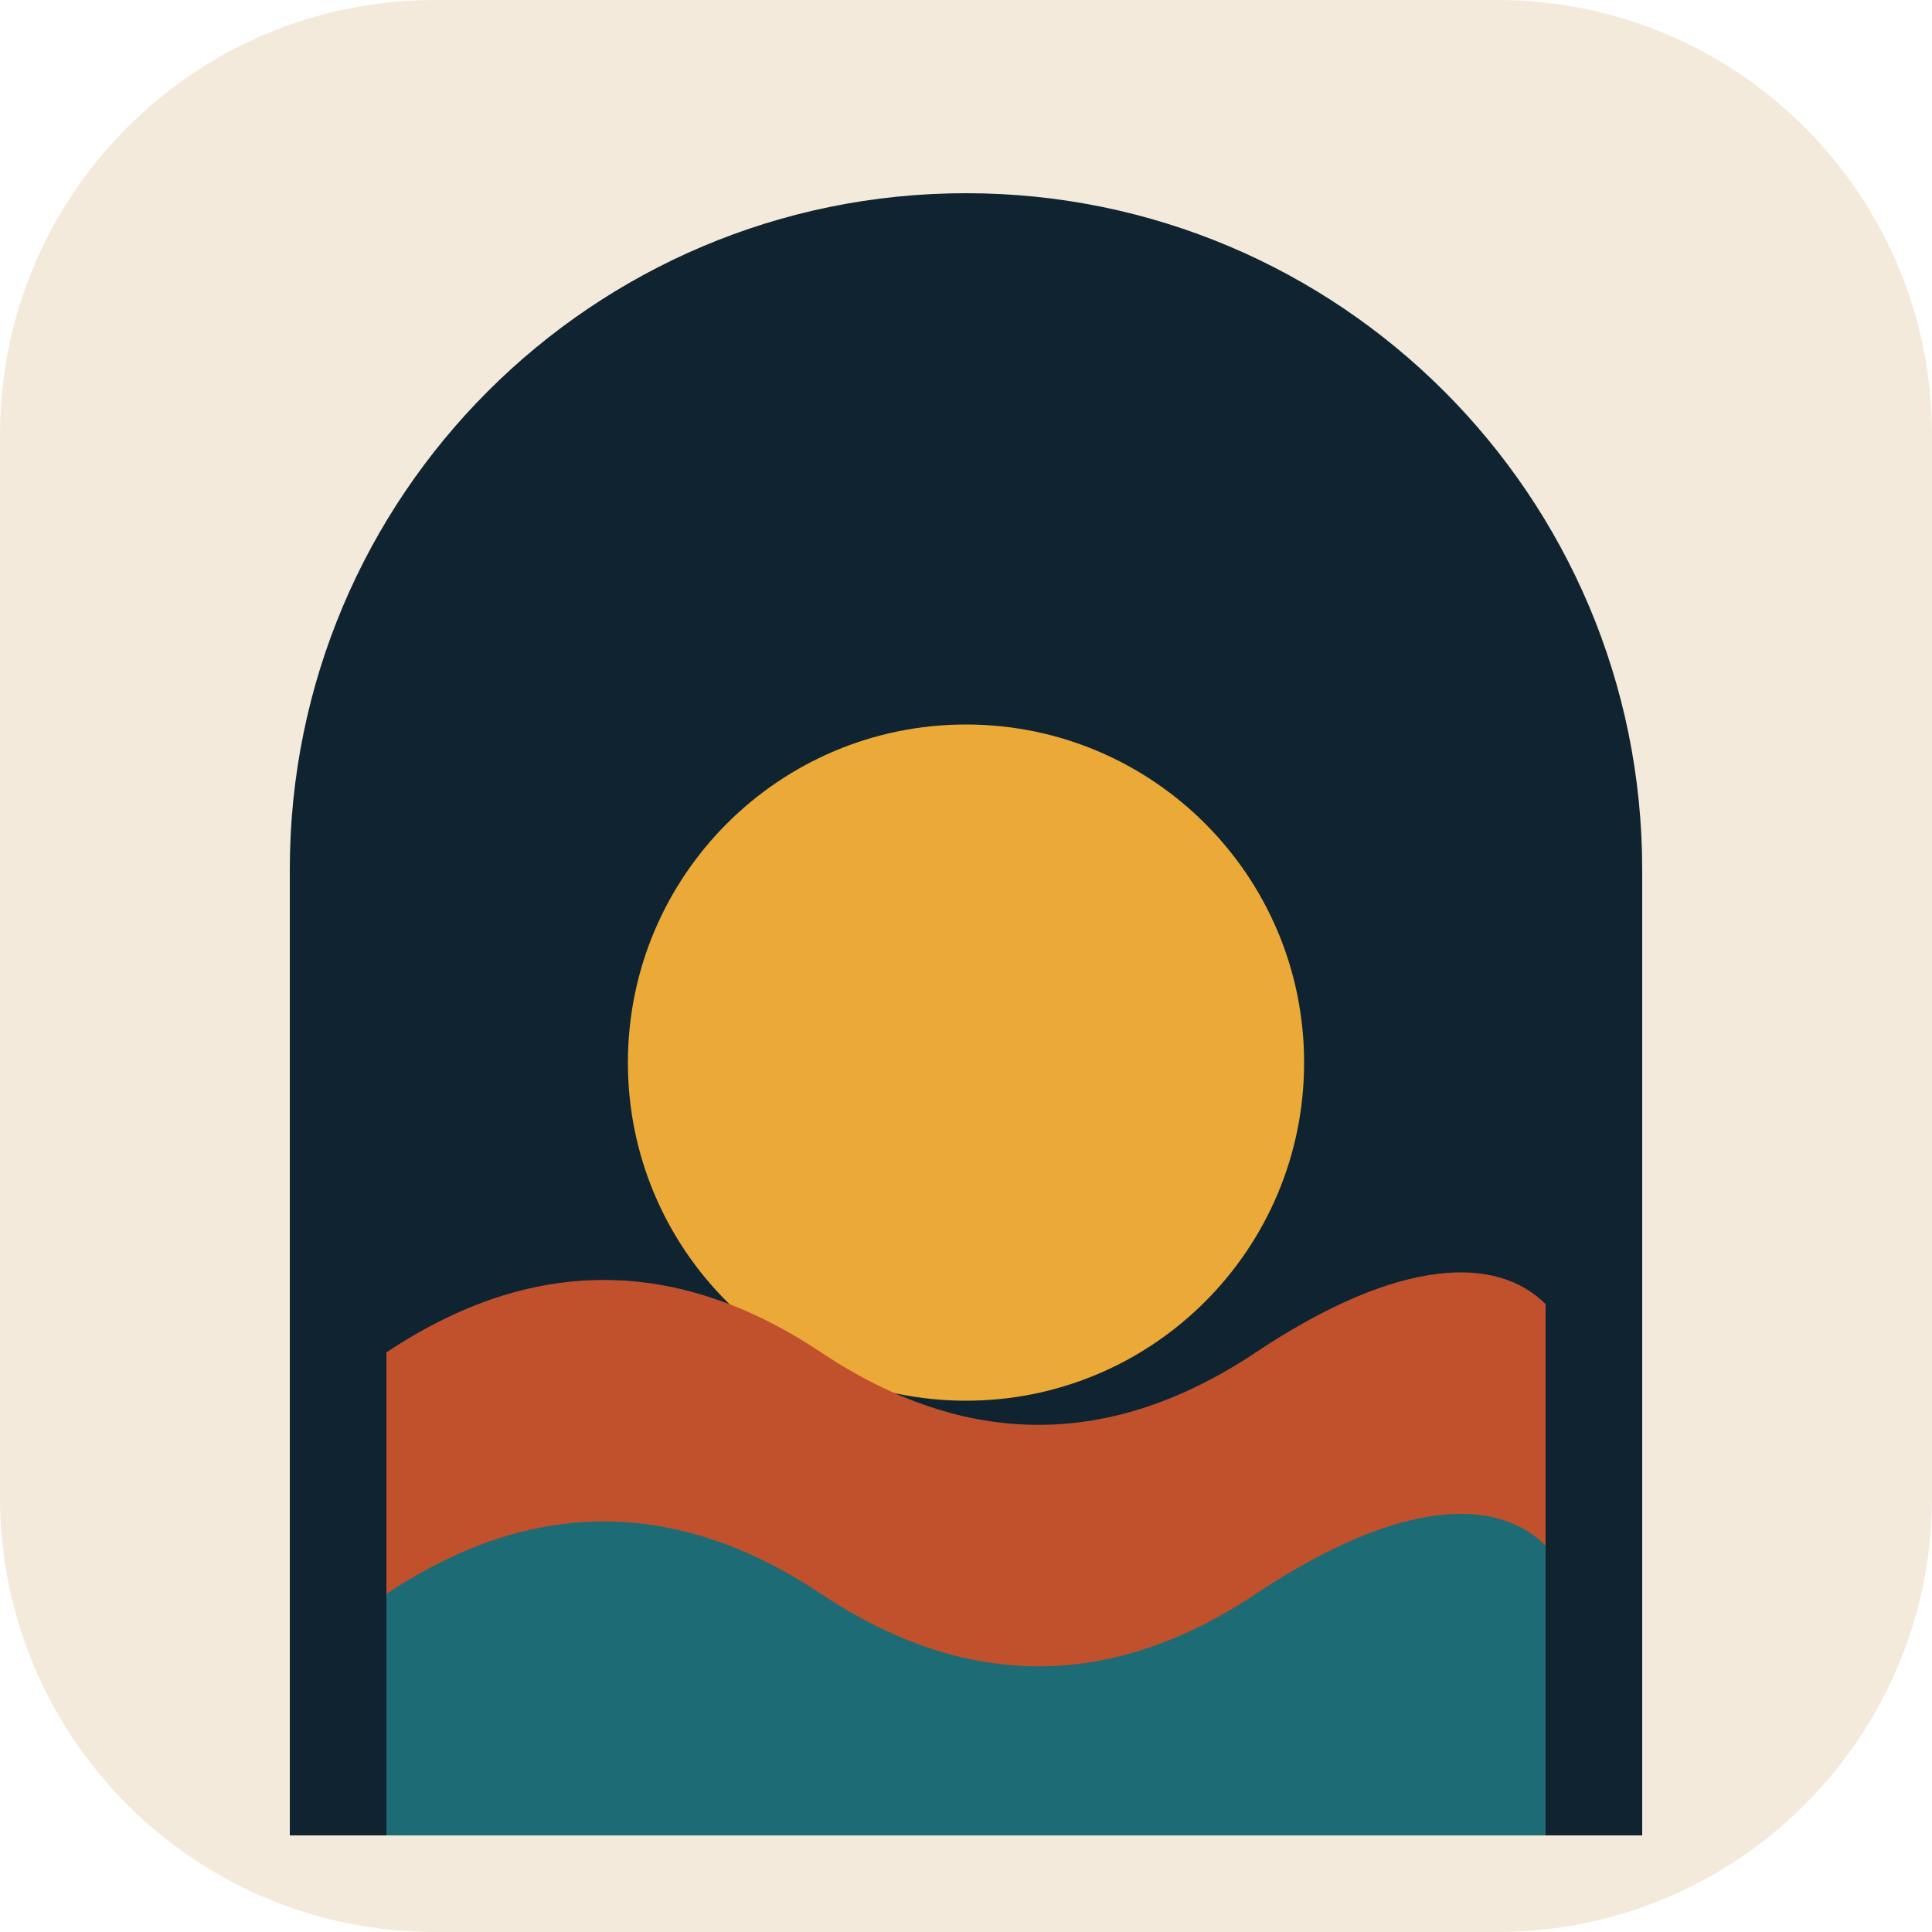
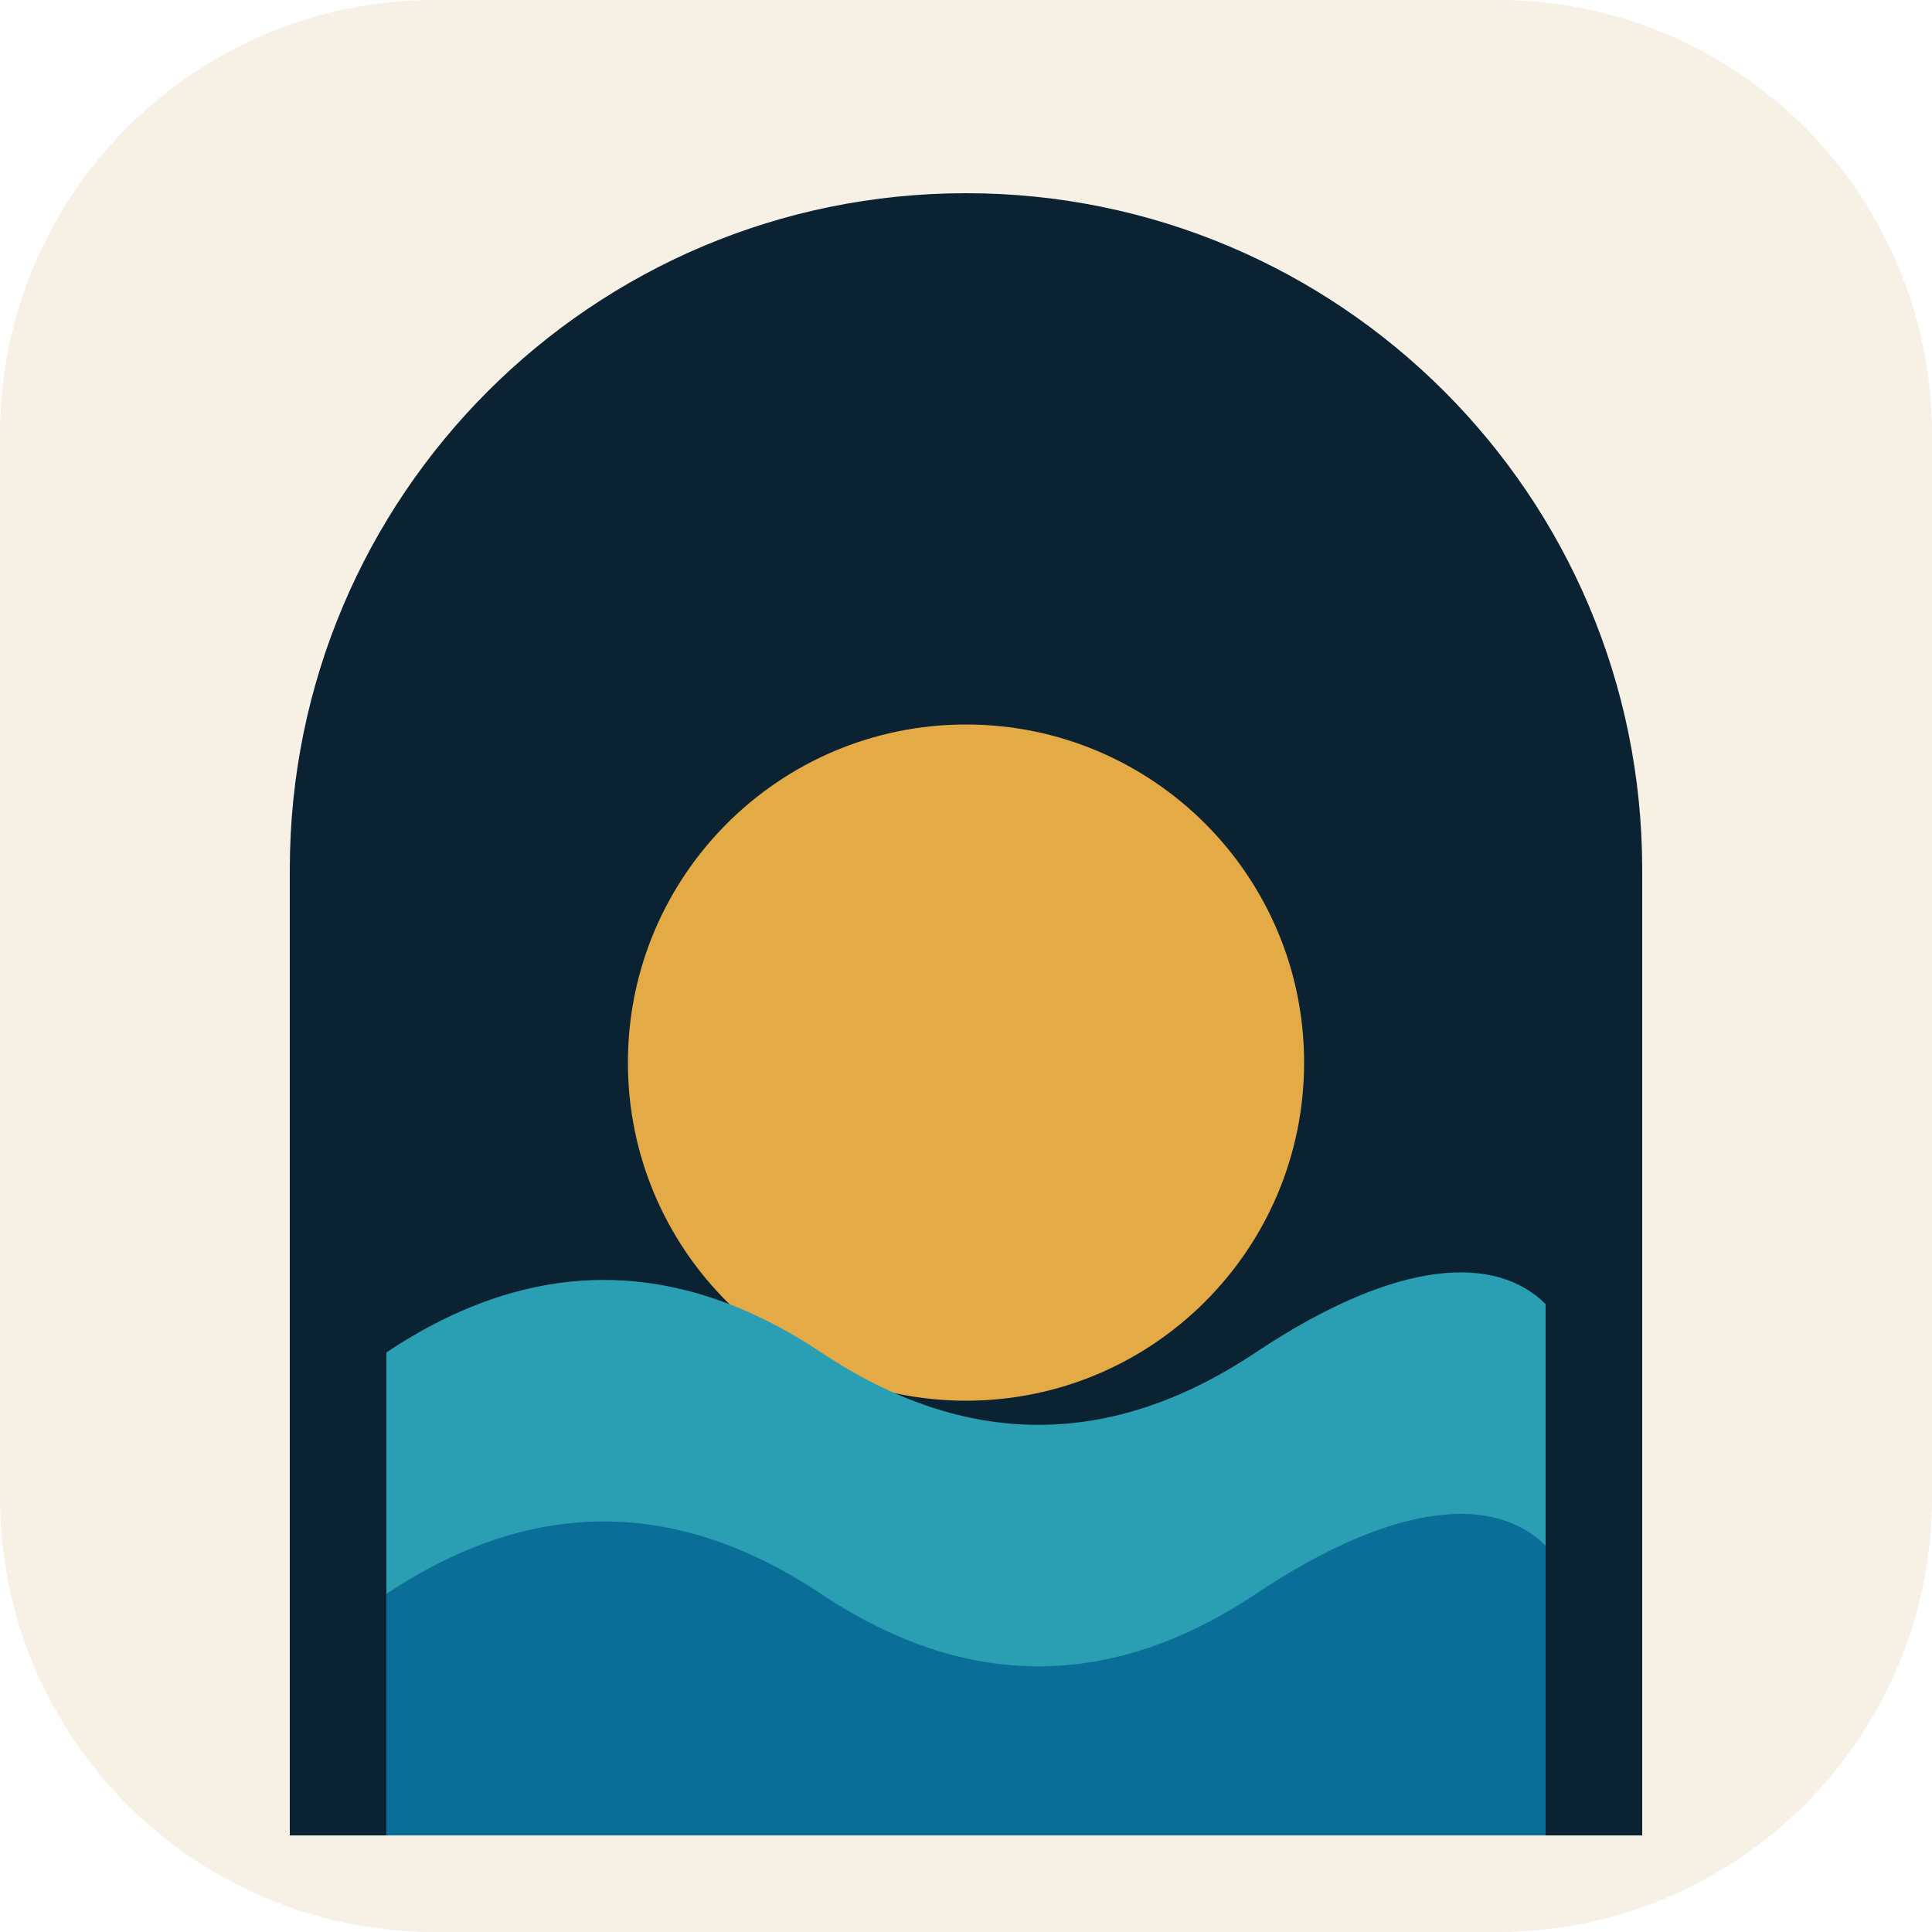
<svg xmlns="http://www.w3.org/2000/svg" viewBox="0 0 40 40">
-   <rect width="40" height="40" rx="9" fill="#f4eadb" />
-   <path d="M6 38V18a14 14 0 0 1 28 0v20z" fill="#0f2430" />
-   <circle cx="20" cy="22" r="7" fill="#eba937" />
-   <path d="M8 28c3-2 6-2 9 0s6 2 9 0 5-2 6-1v11H8z" fill="#c0512c" />
-   <path d="M8 33c3-2 6-2 9 0s6 2 9 0 5-2 6-1v6H8z" fill="#1d6b74" />
+   <rect width="40" height="40" rx="9" fill="#f6f0e5" />
+   <path d="M6 38V18a14 14 0 0 1 28 0v20z" fill="#0b2233" />
+   <circle cx="20" cy="22" r="7" fill="#e3aa45" />
+   <path d="M8 28c3-2 6-2 9 0s6 2 9 0 5-2 6-1v11H8z" fill="#2a9fb4" />
+   <path d="M8 33c3-2 6-2 9 0s6 2 9 0 5-2 6-1v6H8z" fill="#0b6e99" />
</svg>
